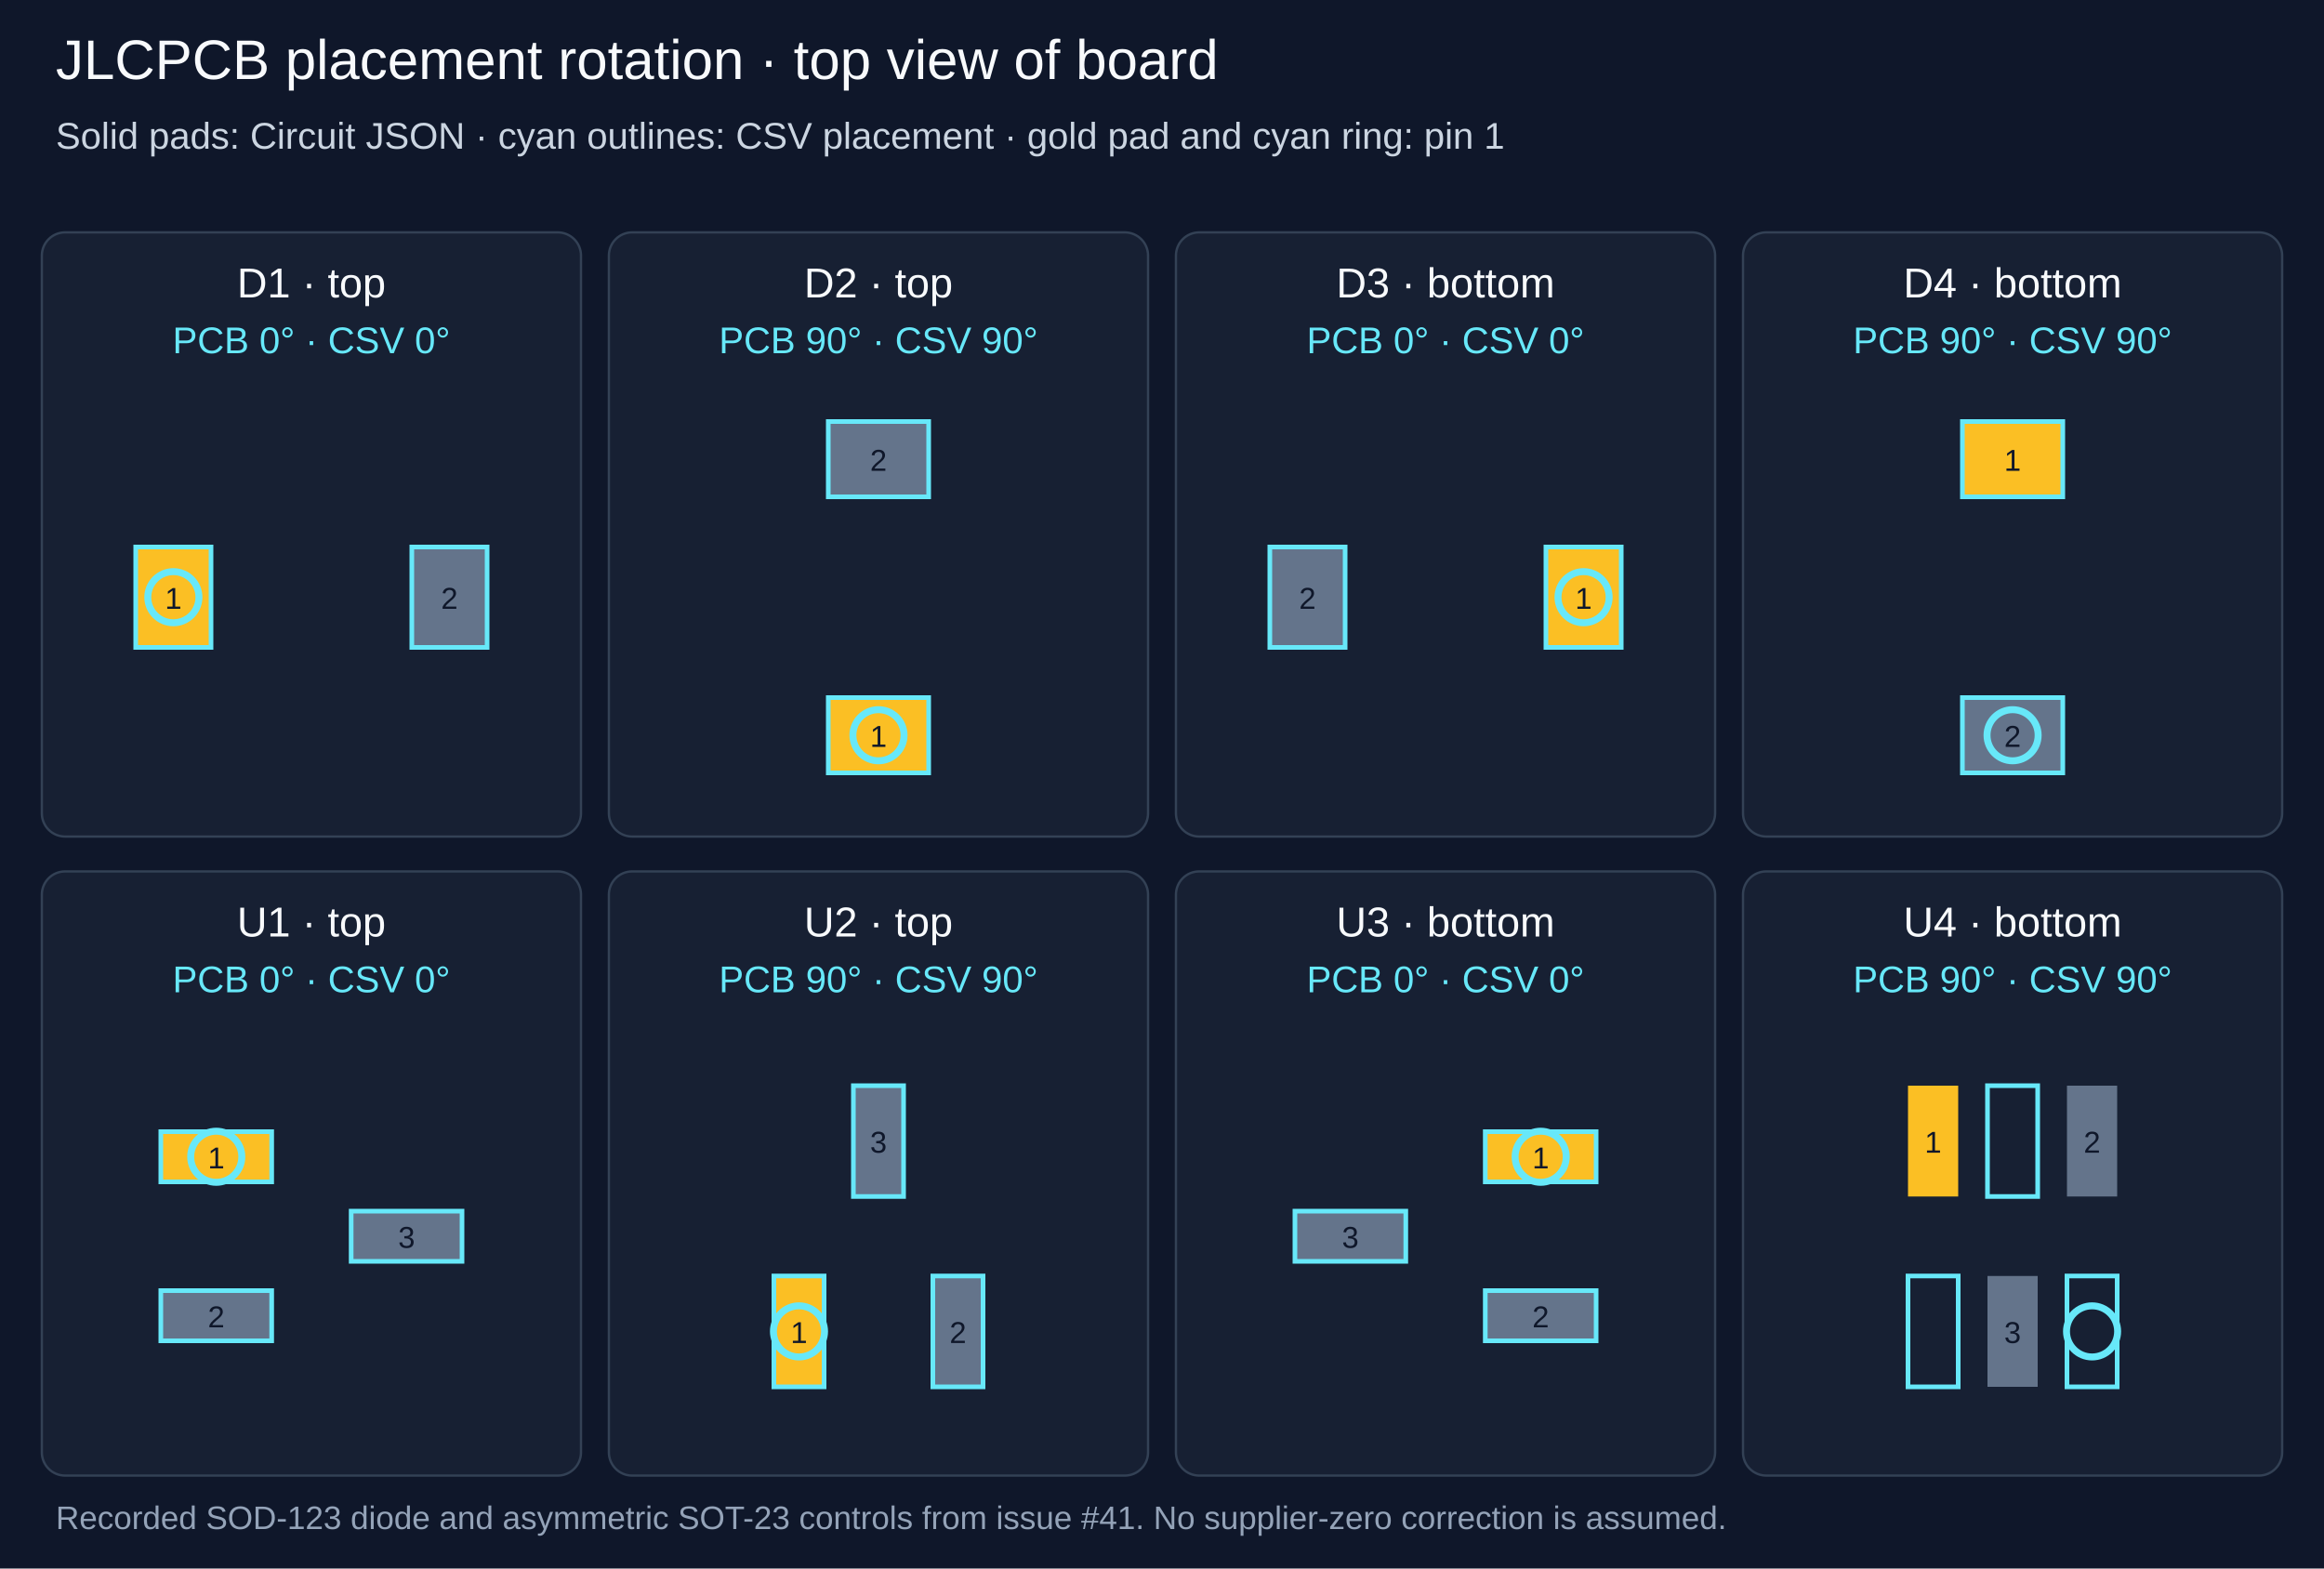
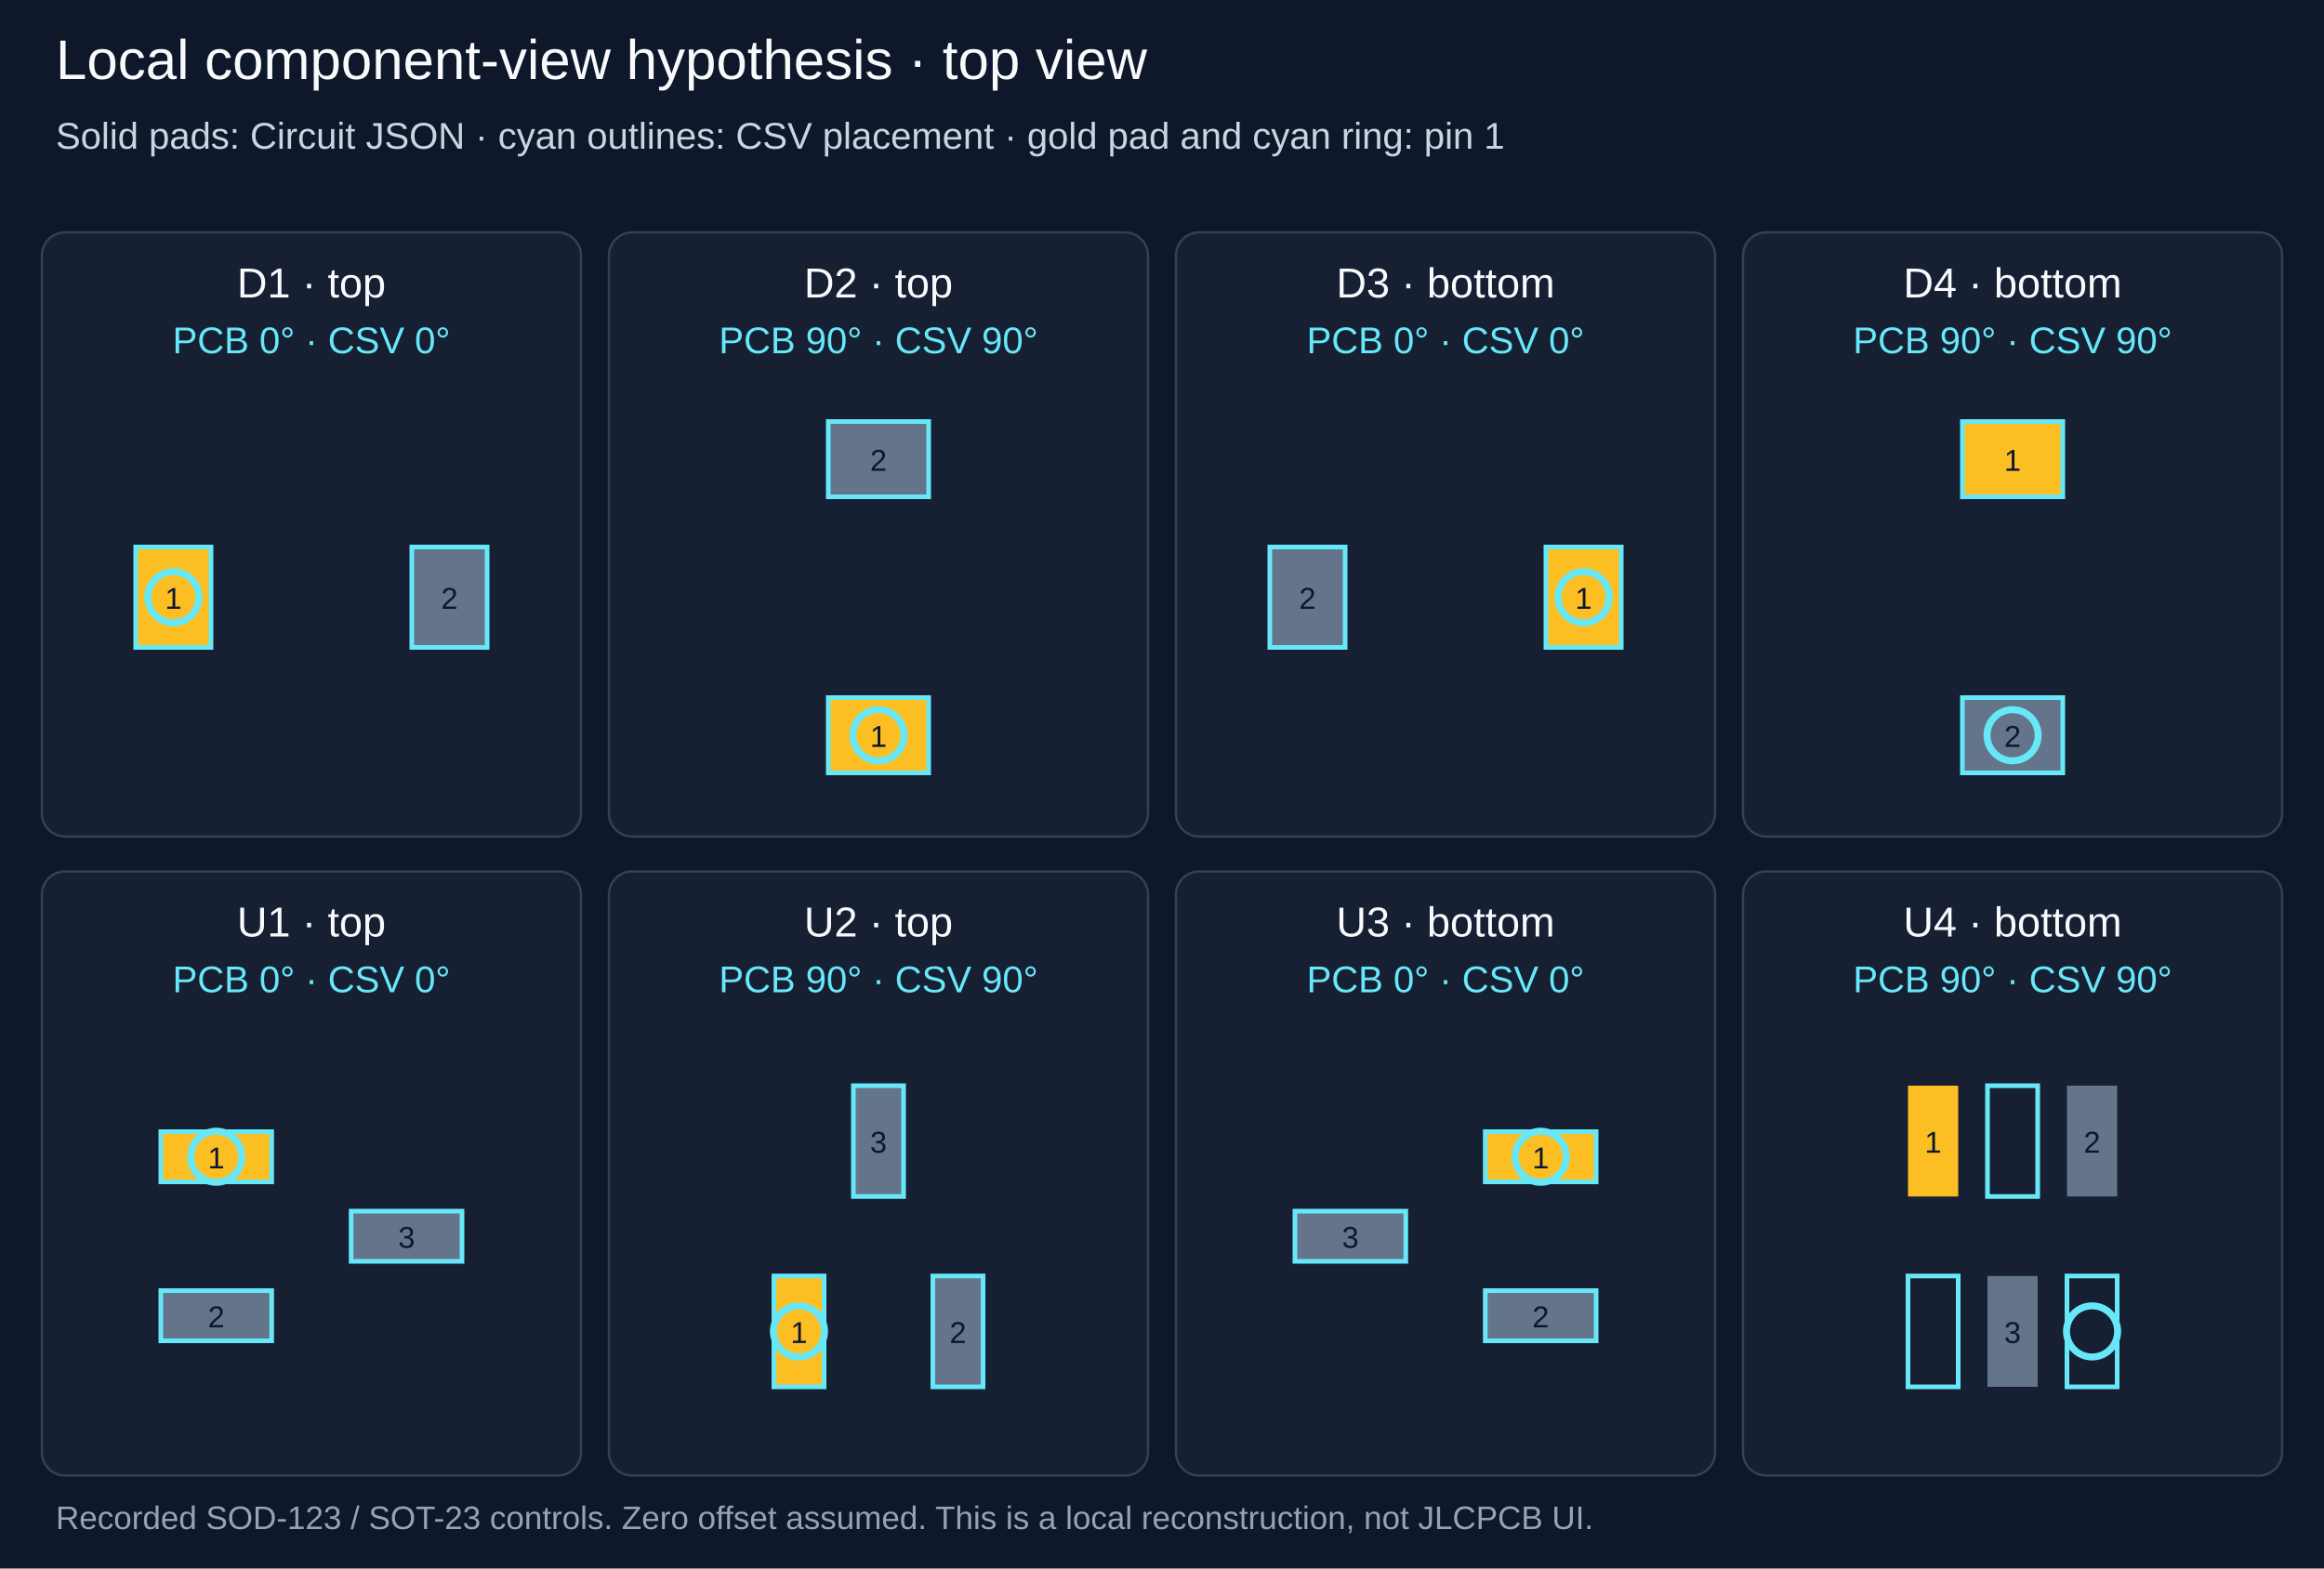
<svg xmlns="http://www.w3.org/2000/svg" width="1000" height="675" viewBox="0 0 1000 675">
  <rect width="1000" height="675" fill="#0f172a" />
  <g font-family="Arial, sans-serif">
-     <text x="24" y="34" fill="#f8fafc" font-size="24">JLCPCB placement rotation · top view of board</text>
+     <text x="24" y="34" fill="#f8fafc" font-size="24">Local component-view hypothesis · top view</text>
    <text x="24" y="64" fill="#cbd5e1" font-size="16">Solid pads: Circuit JSON · cyan outlines: CSV placement · gold pad and cyan ring: pin 1</text>
    <g transform="translate(18,100)">
      <rect width="232" height="260" rx="10" fill="#172033" stroke="#334155" />
      <text x="116" y="28" text-anchor="middle" fill="#f8fafc" font-size="18">D1 · top</text>
      <text x="116" y="52" text-anchor="middle" fill="#67e8f9" font-size="16">PCB 0° · CSV 0°</text>
      <g transform="translate(116,157)">
        <rect x="-75.60" y="-21.60" width="32.40" height="43.20" fill="#fbbf24" />
        <text x="-59.40" y="5.00" fill="#0f172a" text-anchor="middle" font-size="13">1</text>
        <rect x="43.20" y="-21.60" width="32.40" height="43.20" fill="#64748b" />
        <text x="59.40" y="5.00" fill="#0f172a" text-anchor="middle" font-size="13">2</text>
        <g transform="rotate(0) scale(1,1)">
          <rect x="-75.60" y="-21.60" width="32.40" height="43.20" fill="none" stroke="#67e8f9" stroke-width="2" />
          <circle cx="-59.40" cy="0.00" r="11" fill="none" stroke="#67e8f9" stroke-width="3" />
          <rect x="43.20" y="-21.60" width="32.40" height="43.20" fill="none" stroke="#67e8f9" stroke-width="2" />
        </g>
      </g>
    </g>
    <g transform="translate(262,100)">
      <rect width="232" height="260" rx="10" fill="#172033" stroke="#334155" />
      <text x="116" y="28" text-anchor="middle" fill="#f8fafc" font-size="18">D2 · top</text>
      <text x="116" y="52" text-anchor="middle" fill="#67e8f9" font-size="16">PCB 90° · CSV 90°</text>
      <g transform="translate(116,157)">
        <rect x="-21.60" y="43.20" width="43.20" height="32.40" fill="#fbbf24" />
        <text x="0.00" y="64.40" fill="#0f172a" text-anchor="middle" font-size="13">1</text>
        <rect x="-21.60" y="-75.60" width="43.20" height="32.40" fill="#64748b" />
        <text x="0.00" y="-54.40" fill="#0f172a" text-anchor="middle" font-size="13">2</text>
        <g transform="rotate(-90) scale(1,1)">
          <rect x="-75.60" y="-21.60" width="32.40" height="43.20" fill="none" stroke="#67e8f9" stroke-width="2" />
          <circle cx="-59.40" cy="0.00" r="11" fill="none" stroke="#67e8f9" stroke-width="3" />
          <rect x="43.20" y="-21.60" width="32.40" height="43.20" fill="none" stroke="#67e8f9" stroke-width="2" />
        </g>
      </g>
    </g>
    <g transform="translate(506,100)">
      <rect width="232" height="260" rx="10" fill="#172033" stroke="#334155" />
      <text x="116" y="28" text-anchor="middle" fill="#f8fafc" font-size="18">D3 · bottom</text>
      <text x="116" y="52" text-anchor="middle" fill="#67e8f9" font-size="16">PCB 0° · CSV 0°</text>
      <g transform="translate(116,157)">
        <rect x="43.20" y="-21.60" width="32.40" height="43.20" fill="#fbbf24" />
        <text x="59.40" y="5.00" fill="#0f172a" text-anchor="middle" font-size="13">1</text>
        <rect x="-75.60" y="-21.60" width="32.40" height="43.20" fill="#64748b" />
        <text x="-59.40" y="5.00" fill="#0f172a" text-anchor="middle" font-size="13">2</text>
        <g transform="rotate(0) scale(-1,1)">
          <rect x="-75.60" y="-21.60" width="32.40" height="43.20" fill="none" stroke="#67e8f9" stroke-width="2" />
          <circle cx="-59.40" cy="0.00" r="11" fill="none" stroke="#67e8f9" stroke-width="3" />
          <rect x="43.20" y="-21.60" width="32.40" height="43.20" fill="none" stroke="#67e8f9" stroke-width="2" />
        </g>
      </g>
    </g>
    <g transform="translate(750,100)">
      <rect width="232" height="260" rx="10" fill="#172033" stroke="#334155" />
      <text x="116" y="28" text-anchor="middle" fill="#f8fafc" font-size="18">D4 · bottom</text>
      <text x="116" y="52" text-anchor="middle" fill="#67e8f9" font-size="16">PCB 90° · CSV 90°</text>
      <g transform="translate(116,157)">
        <rect x="-21.60" y="-75.60" width="43.20" height="32.40" fill="#fbbf24" />
        <text x="0.00" y="-54.40" fill="#0f172a" text-anchor="middle" font-size="13">1</text>
        <rect x="-21.60" y="43.20" width="43.20" height="32.40" fill="#64748b" />
        <text x="0.00" y="64.40" fill="#0f172a" text-anchor="middle" font-size="13">2</text>
        <g transform="rotate(90) scale(-1,1)">
          <rect x="-75.60" y="-21.60" width="32.40" height="43.20" fill="none" stroke="#67e8f9" stroke-width="2" />
          <circle cx="-59.40" cy="0.00" r="11" fill="none" stroke="#67e8f9" stroke-width="3" />
          <rect x="43.20" y="-21.60" width="32.40" height="43.20" fill="none" stroke="#67e8f9" stroke-width="2" />
        </g>
      </g>
    </g>
    <g transform="translate(18,375)">
      <rect width="232" height="260" rx="10" fill="#172033" stroke="#334155" />
      <text x="116" y="28" text-anchor="middle" fill="#f8fafc" font-size="18">U1 · top</text>
      <text x="116" y="52" text-anchor="middle" fill="#67e8f9" font-size="16">PCB 0° · CSV 0°</text>
      <g transform="translate(116,157)">
        <rect x="-64.80" y="-45.00" width="47.70" height="21.60" fill="#fbbf24" />
        <text x="-40.95" y="-29.20" fill="#0f172a" text-anchor="middle" font-size="13">1</text>
        <rect x="-64.80" y="23.40" width="47.70" height="21.60" fill="#64748b" />
        <text x="-40.95" y="39.20" fill="#0f172a" text-anchor="middle" font-size="13">2</text>
        <rect x="17.10" y="-10.80" width="47.70" height="21.60" fill="#64748b" />
        <text x="40.95" y="5.00" fill="#0f172a" text-anchor="middle" font-size="13">3</text>
        <g transform="rotate(0) scale(1,1)">
          <rect x="-64.80" y="-45.00" width="47.70" height="21.60" fill="none" stroke="#67e8f9" stroke-width="2" />
          <circle cx="-40.95" cy="-34.20" r="11" fill="none" stroke="#67e8f9" stroke-width="3" />
          <rect x="-64.80" y="23.40" width="47.70" height="21.60" fill="none" stroke="#67e8f9" stroke-width="2" />
          <rect x="17.10" y="-10.80" width="47.70" height="21.60" fill="none" stroke="#67e8f9" stroke-width="2" />
        </g>
      </g>
    </g>
    <g transform="translate(262,375)">
      <rect width="232" height="260" rx="10" fill="#172033" stroke="#334155" />
      <text x="116" y="28" text-anchor="middle" fill="#f8fafc" font-size="18">U2 · top</text>
      <text x="116" y="52" text-anchor="middle" fill="#67e8f9" font-size="16">PCB 90° · CSV 90°</text>
      <g transform="translate(116,157)">
        <rect x="-45.00" y="17.10" width="21.60" height="47.70" fill="#fbbf24" />
        <text x="-34.20" y="45.95" fill="#0f172a" text-anchor="middle" font-size="13">1</text>
        <rect x="23.40" y="17.10" width="21.60" height="47.70" fill="#64748b" />
        <text x="34.20" y="45.95" fill="#0f172a" text-anchor="middle" font-size="13">2</text>
        <rect x="-10.80" y="-64.80" width="21.60" height="47.70" fill="#64748b" />
        <text x="0.00" y="-35.95" fill="#0f172a" text-anchor="middle" font-size="13">3</text>
        <g transform="rotate(-90) scale(1,1)">
          <rect x="-64.80" y="-45.00" width="47.70" height="21.60" fill="none" stroke="#67e8f9" stroke-width="2" />
          <circle cx="-40.95" cy="-34.20" r="11" fill="none" stroke="#67e8f9" stroke-width="3" />
          <rect x="-64.80" y="23.40" width="47.70" height="21.60" fill="none" stroke="#67e8f9" stroke-width="2" />
          <rect x="17.10" y="-10.80" width="47.70" height="21.60" fill="none" stroke="#67e8f9" stroke-width="2" />
        </g>
      </g>
    </g>
    <g transform="translate(506,375)">
      <rect width="232" height="260" rx="10" fill="#172033" stroke="#334155" />
      <text x="116" y="28" text-anchor="middle" fill="#f8fafc" font-size="18">U3 · bottom</text>
      <text x="116" y="52" text-anchor="middle" fill="#67e8f9" font-size="16">PCB 0° · CSV 0°</text>
      <g transform="translate(116,157)">
        <rect x="17.10" y="-45.00" width="47.70" height="21.60" fill="#fbbf24" />
        <text x="40.95" y="-29.20" fill="#0f172a" text-anchor="middle" font-size="13">1</text>
        <rect x="17.10" y="23.40" width="47.70" height="21.60" fill="#64748b" />
        <text x="40.95" y="39.20" fill="#0f172a" text-anchor="middle" font-size="13">2</text>
        <rect x="-64.80" y="-10.80" width="47.70" height="21.60" fill="#64748b" />
        <text x="-40.95" y="5.00" fill="#0f172a" text-anchor="middle" font-size="13">3</text>
        <g transform="rotate(0) scale(-1,1)">
          <rect x="-64.80" y="-45.00" width="47.70" height="21.60" fill="none" stroke="#67e8f9" stroke-width="2" />
          <circle cx="-40.95" cy="-34.20" r="11" fill="none" stroke="#67e8f9" stroke-width="3" />
          <rect x="-64.80" y="23.40" width="47.70" height="21.60" fill="none" stroke="#67e8f9" stroke-width="2" />
          <rect x="17.10" y="-10.80" width="47.70" height="21.60" fill="none" stroke="#67e8f9" stroke-width="2" />
        </g>
      </g>
    </g>
    <g transform="translate(750,375)">
      <rect width="232" height="260" rx="10" fill="#172033" stroke="#334155" />
      <text x="116" y="28" text-anchor="middle" fill="#f8fafc" font-size="18">U4 · bottom</text>
      <text x="116" y="52" text-anchor="middle" fill="#67e8f9" font-size="16">PCB 90° · CSV 90°</text>
      <g transform="translate(116,157)">
        <rect x="-45.00" y="-64.80" width="21.60" height="47.70" fill="#fbbf24" />
        <text x="-34.20" y="-35.95" fill="#0f172a" text-anchor="middle" font-size="13">1</text>
        <rect x="23.40" y="-64.80" width="21.60" height="47.70" fill="#64748b" />
        <text x="34.20" y="-35.95" fill="#0f172a" text-anchor="middle" font-size="13">2</text>
        <rect x="-10.80" y="17.10" width="21.60" height="47.70" fill="#64748b" />
        <text x="0.00" y="45.95" fill="#0f172a" text-anchor="middle" font-size="13">3</text>
        <g transform="rotate(90) scale(-1,1)">
          <rect x="-64.80" y="-45.00" width="47.70" height="21.60" fill="none" stroke="#67e8f9" stroke-width="2" />
          <circle cx="-40.95" cy="-34.20" r="11" fill="none" stroke="#67e8f9" stroke-width="3" />
          <rect x="-64.80" y="23.40" width="47.70" height="21.60" fill="none" stroke="#67e8f9" stroke-width="2" />
          <rect x="17.10" y="-10.80" width="47.70" height="21.60" fill="none" stroke="#67e8f9" stroke-width="2" />
        </g>
      </g>
    </g>
-     <text x="24" y="658" fill="#94a3b8" font-size="14">Recorded SOD-123 diode and asymmetric SOT-23 controls from issue #41. No supplier-zero correction is assumed.</text>
+     <text x="24" y="658" fill="#94a3b8" font-size="14">Recorded SOD-123 / SOT-23 controls. Zero offset assumed. This is a local reconstruction, not JLCPCB UI.</text>
  </g>
</svg>
